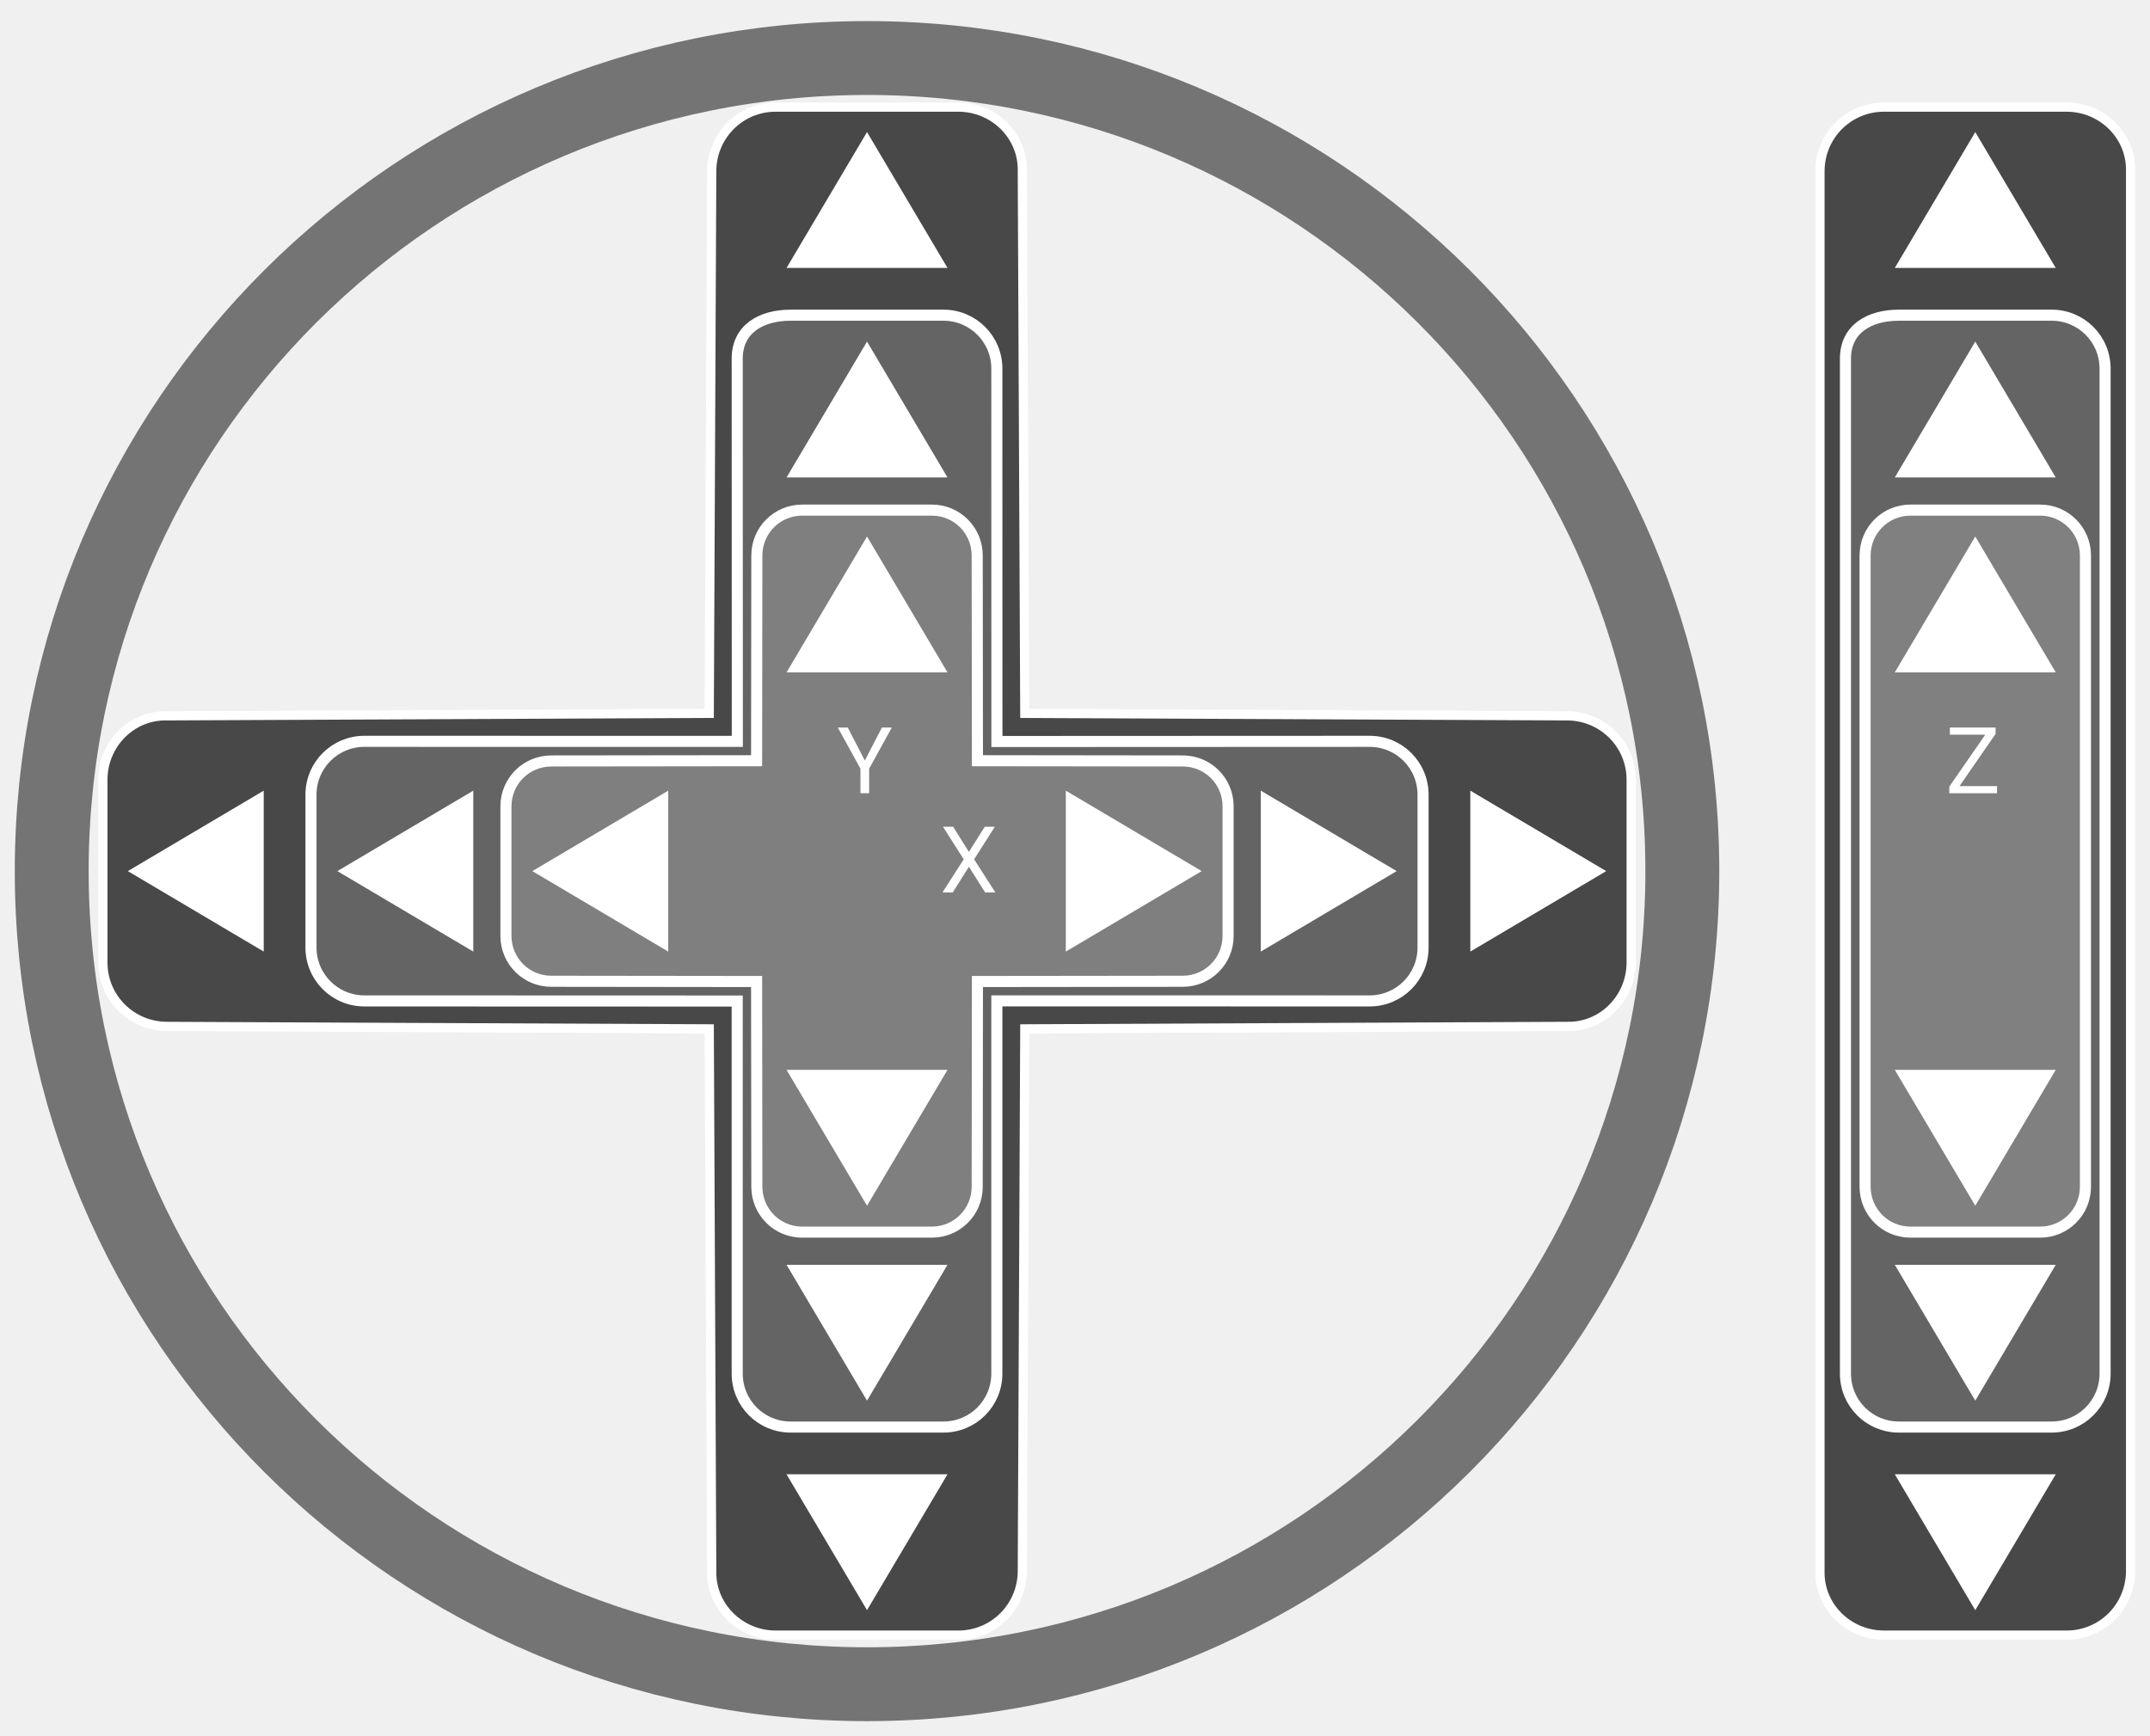
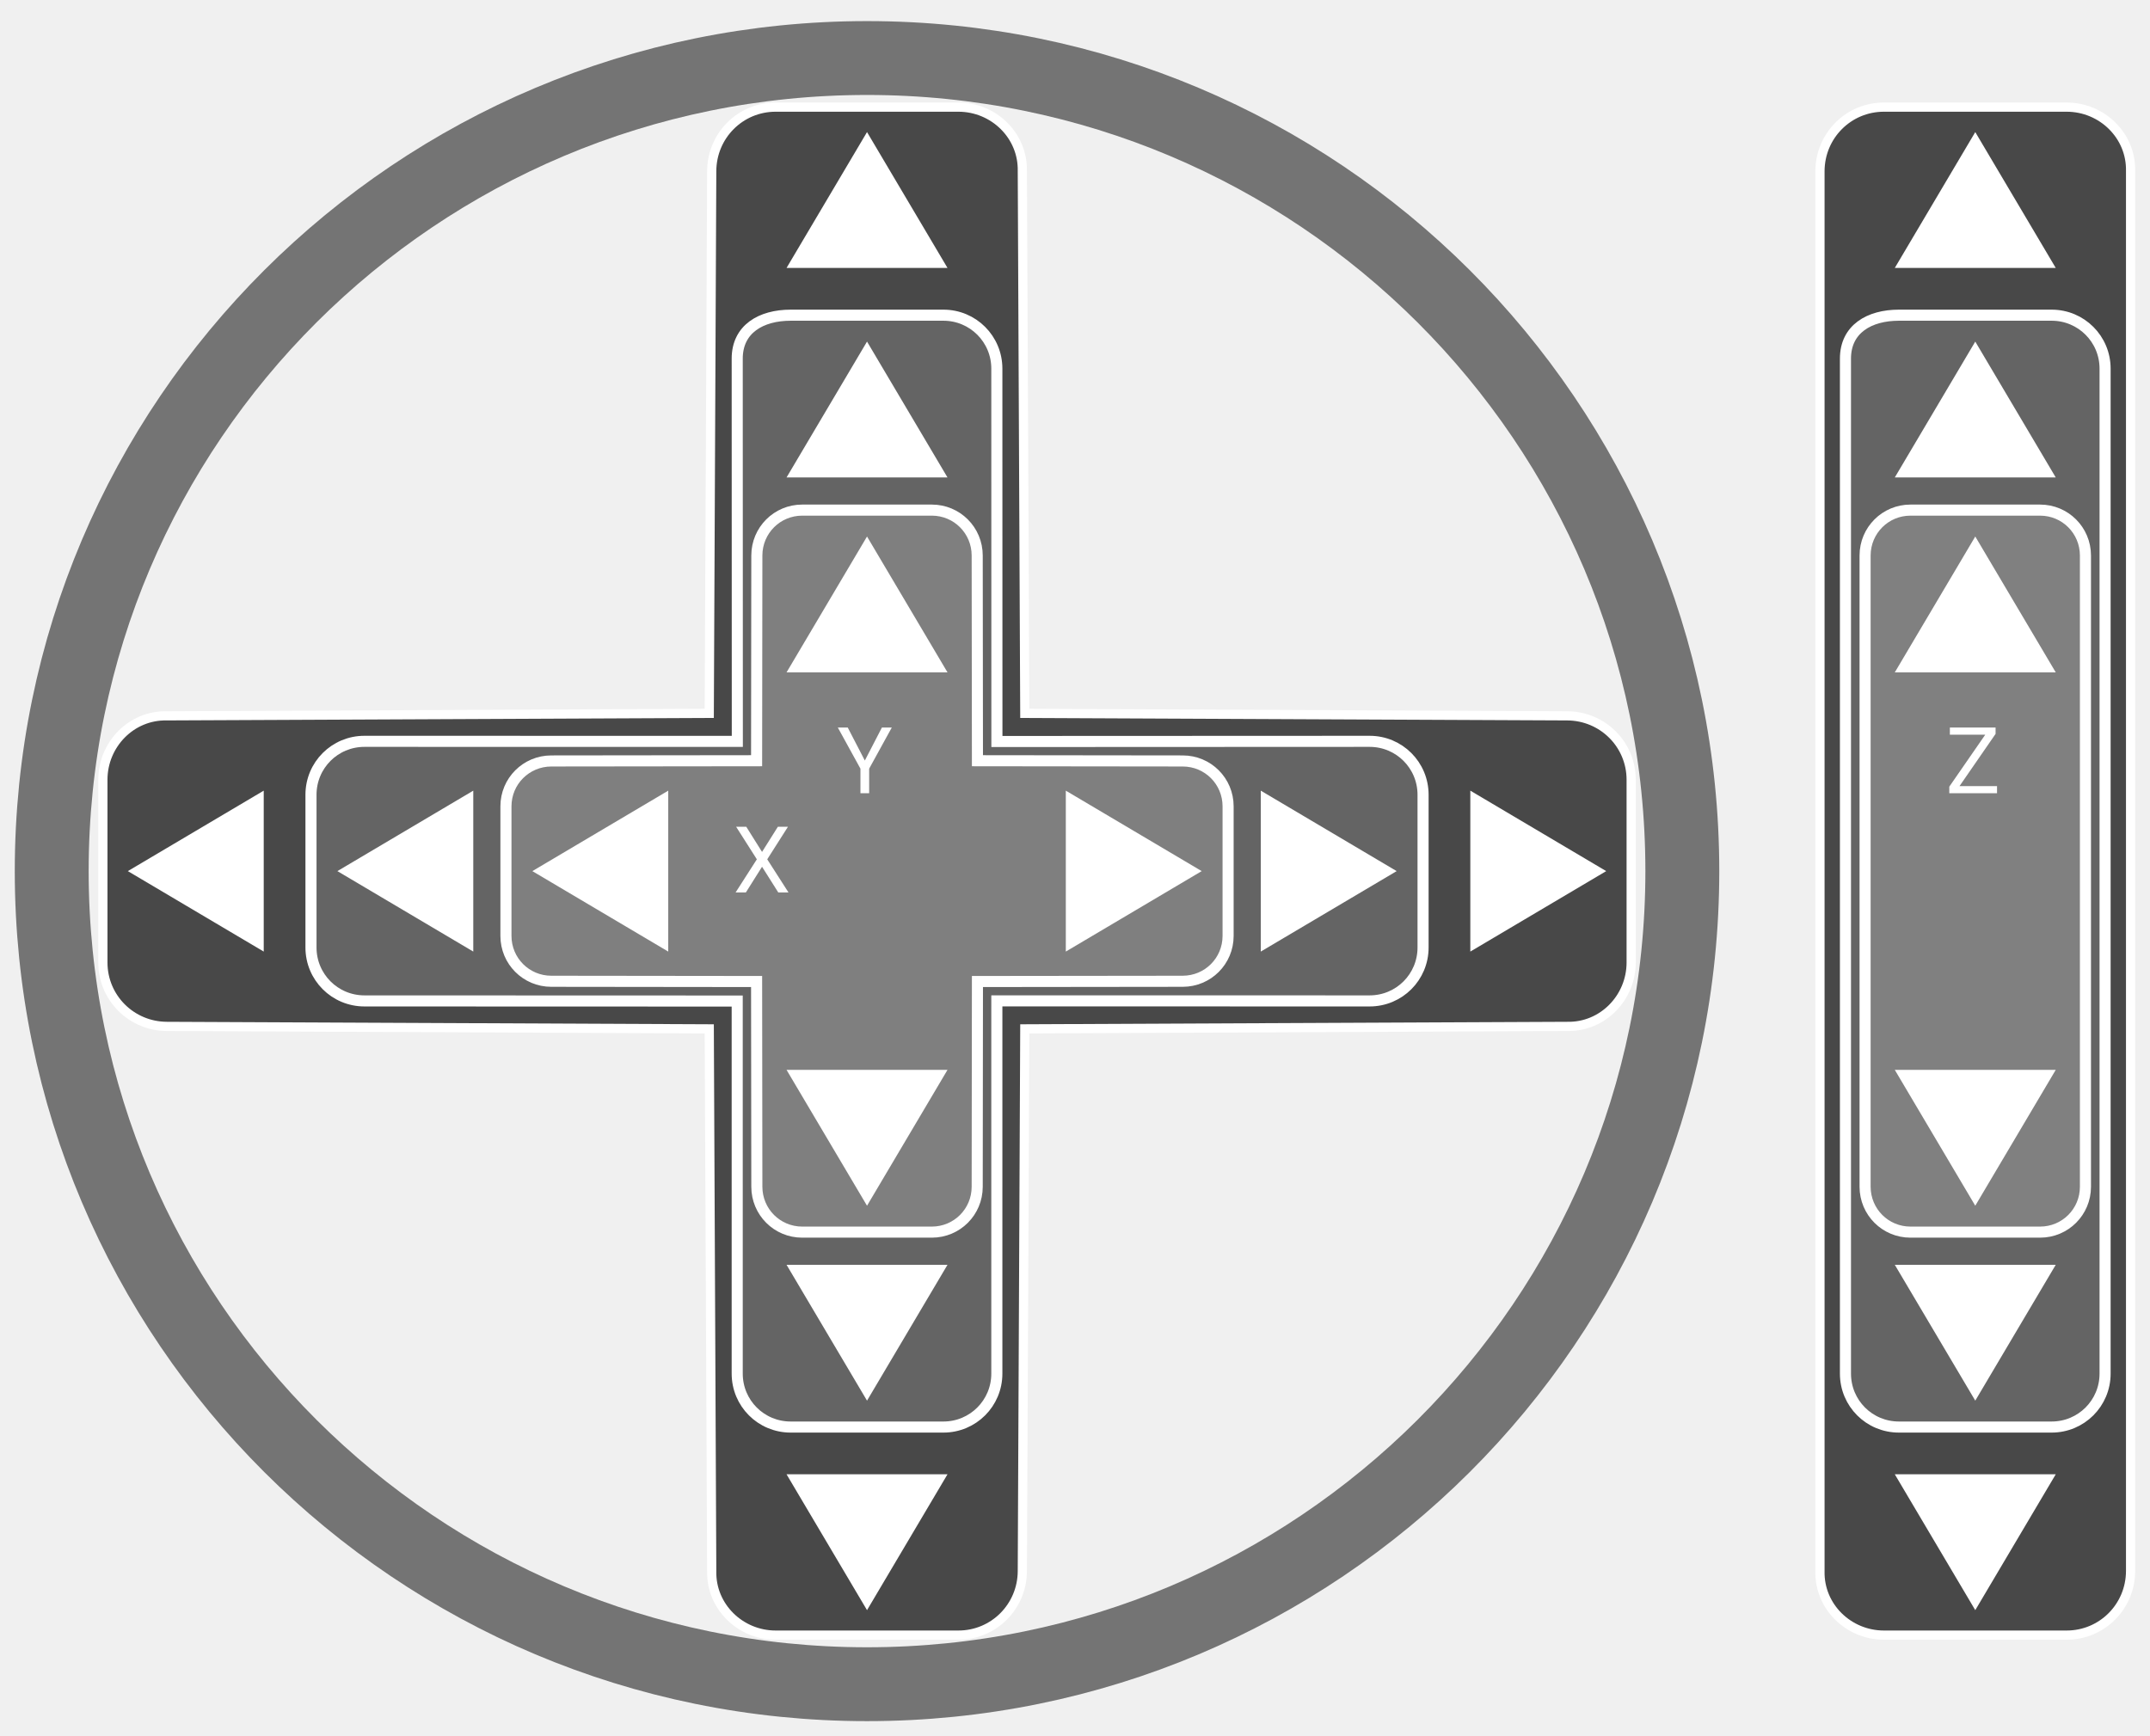
<svg xmlns="http://www.w3.org/2000/svg" width="582" height="470" viewBox="0 0 582 470" id="svg2" version="1.1">
  <defs id="defs4" />
  <g id="layer1" transform="translate(10.23227,-99.0061)">
    <ellipse style="opacity:1;fill:none;fill-opacity:1;fill-rule:evenodd;stroke:#363636;stroke-width:20;stroke-miterlimit:4;stroke-dasharray:none;stroke-dashoffset:0;stroke-opacity:0.665" id="path4136" cx="224.469" cy="334.862" rx="220.701" ry="220.144" />
    <path id="rect4353" style="opacity:1;fill:#484848;fill-opacity:1;fill-rule:evenodd;stroke:#ffffff;stroke-width:2.488;stroke-miterlimit:4;stroke-dasharray:none;stroke-dashoffset:0;stroke-opacity:1" d="m 266.51,524.403 c -0.044,9.59 -7.721,17.311 -17.311,17.311 l -49.459,0 c -9.59,0 -17.523,-7.723 -17.311,-17.311 l -0.669,-146.832 -146.832,-0.669 c -9.59,-0.044 -17.311,-7.721 -17.311,-17.311 l 0,-49.459 c 0,-9.59 7.723,-17.523 17.311,-17.311 l 146.832,-0.669 0.669,-146.832 c 0.044,-9.59 7.721,-17.311 17.311,-17.311 l 49.459,0 c 9.59,0 17.523,7.723 17.311,17.311 l 0.669,146.832 146.832,0.669 c 9.59,0.044 17.311,7.721 17.311,17.311 l 0,49.459 c 0,9.59 -7.723,17.523 -17.311,17.311 l -146.832,0.669 z" />
-     <path id="controllerXm100" d="m 61.159,313.076 0,43.571 -36.786,-21.786 z" style="fill:#ffffff;fill-opacity:1;fill-rule:evenodd;stroke:none;stroke-width:1px;stroke-linecap:butt;stroke-linejoin:miter;stroke-opacity:1" />
-     <path style="fill:#ffffff;fill-opacity:1;fill-rule:evenodd;stroke:none;stroke-width:1px;stroke-linecap:butt;stroke-linejoin:miter;stroke-opacity:1" d="m 387.779,313.076 0,43.571 36.786,-21.786 z" id="controllerXp100" />
+     <path id="controllerXp100" d="m 61.159,313.076 0,43.571 -36.786,-21.786 z" style="fill:#ffffff;fill-opacity:1;fill-rule:evenodd;stroke:none;stroke-width:1px;stroke-linecap:butt;stroke-linejoin:miter;stroke-opacity:1" />
+     <path style="fill:#ffffff;fill-opacity:1;fill-rule:evenodd;stroke:none;stroke-width:1px;stroke-linecap:butt;stroke-linejoin:miter;stroke-opacity:1" d="m 387.779,313.076 0,43.571 36.786,-21.786 z" id="controllerXm100" />
    <path id="controllerYp100" d="m 202.683,171.552 43.571,0 -21.786,-36.786 z" style="fill:#ffffff;fill-opacity:1;fill-rule:evenodd;stroke:none;stroke-width:1px;stroke-linecap:butt;stroke-linejoin:miter;stroke-opacity:1" />
    <path style="fill:#ffffff;fill-opacity:1;fill-rule:evenodd;stroke:none;stroke-width:1px;stroke-linecap:butt;stroke-linejoin:miter;stroke-opacity:1" d="m 202.683,498.172 43.571,0 -21.786,36.786 z" id="controllerYm100" />
    <path id="rect4341" style="opacity:1;fill:#646464;fill-opacity:1;fill-rule:evenodd;stroke:#ffffff;stroke-width:3;stroke-miterlimit:4;stroke-dasharray:none;stroke-dashoffset:0;stroke-opacity:1" d="m 360.518,299.722 c 8.016,0 14.47,6.453 14.47,14.47 l 0,41.342 c 0,8.016 -6.453,14.47 -14.47,14.47 l -100.906,-0.014 -0.002,100.922 c -1.6e-4,8.016 -6.453,14.47 -14.47,14.47 l -41.342,0 c -8.016,0 -14.47,-6.453 -14.47,-14.47 l -0.002,-100.874 -100.906,-0.034 c -8.016,-0.003 -14.47,-6.453 -14.47,-14.47 l 0,-41.342 c 0,-8.016 6.453,-14.471 14.47,-14.47 l 100.938,0.014 -0.029,-103.637 c 0,-8.016 6.453,-11.755 14.47,-11.755 l 41.342,0 c 8.016,0 14.468,6.453 14.47,14.47 l 0.018,100.953 z" />
    <path id="controllerYm10" d="m 202.683,441.448 43.571,0 -21.786,36.786 z" style="fill:#ffffff;fill-opacity:1;fill-rule:evenodd;stroke:none;stroke-width:1px;stroke-linecap:butt;stroke-linejoin:miter;stroke-opacity:1" />
-     <path id="controllerXp10" d="m 331.055,313.076 0,43.571 36.786,-21.786 z" style="fill:#ffffff;fill-opacity:1;fill-rule:evenodd;stroke:none;stroke-width:1px;stroke-linecap:butt;stroke-linejoin:miter;stroke-opacity:1" />
+     <path id="controllerXm10" d="m 331.055,313.076 0,43.571 36.786,-21.786 z" style="fill:#ffffff;fill-opacity:1;fill-rule:evenodd;stroke:none;stroke-width:1px;stroke-linecap:butt;stroke-linejoin:miter;stroke-opacity:1" />
    <path style="fill:#ffffff;fill-opacity:1;fill-rule:evenodd;stroke:none;stroke-width:1px;stroke-linecap:butt;stroke-linejoin:miter;stroke-opacity:1" d="m 202.683,228.277 43.571,0 -21.786,-36.786 z" id="controllerYp10" />
-     <path style="fill:#ffffff;fill-opacity:1;fill-rule:evenodd;stroke:none;stroke-width:1px;stroke-linecap:butt;stroke-linejoin:miter;stroke-opacity:1" d="m 117.883,313.076 0,43.571 -36.786,-21.786 z" id="controllerXm10" />
+     <path style="fill:#ffffff;fill-opacity:1;fill-rule:evenodd;stroke:none;stroke-width:1px;stroke-linecap:butt;stroke-linejoin:miter;stroke-opacity:1" d="m 117.883,313.076 0,43.571 -36.786,-21.786 z" id="controllerXp10" />
    <path d="m 566.51,524.403 c -0.044,9.59 -7.721,17.311 -17.311,17.311 l -49.459,0 c -9.59,0 -17.523,-7.723 -17.311,-17.311 l 0,-379.082 c 0.044,-9.59 7.721,-17.311 17.311,-17.311 l 49.459,0 c 9.59,0 17.523,7.723 17.311,17.311 z" style="opacity:1;fill:#484848;fill-opacity:1;fill-rule:evenodd;stroke:#ffffff;stroke-width:2.488;stroke-miterlimit:4;stroke-dasharray:none;stroke-dashoffset:0;stroke-opacity:1" id="path4489" />
    <path style="fill:#ffffff;fill-opacity:1;fill-rule:evenodd;stroke:none;stroke-width:1px;stroke-linecap:butt;stroke-linejoin:miter;stroke-opacity:1" d="m 502.683,171.552 43.571,0 -21.786,-36.786 z" id="controllerZp100" />
    <path id="controllerZm100" d="m 502.683,498.172 43.571,0 -21.786,36.786 z" style="fill:#ffffff;fill-opacity:1;fill-rule:evenodd;stroke:none;stroke-width:1px;stroke-linecap:butt;stroke-linejoin:miter;stroke-opacity:1" />
    <path d="m 559.61,470.911 c -1.6e-4,8.016 -6.453,14.47 -14.47,14.47 l -41.342,0 c -8.016,0 -14.47,-6.453 -14.47,-14.47 l 1.5e-4,-274.812 c 0,-8.016 6.453,-11.755 14.47,-11.755 l 41.342,0 c 8.016,0 14.468,6.453 14.47,14.47 z" style="opacity:1;fill:#646464;fill-opacity:1;fill-rule:evenodd;stroke:#ffffff;stroke-width:3;stroke-miterlimit:4;stroke-dasharray:none;stroke-dashoffset:0;stroke-opacity:1" id="path4501" />
    <path style="fill:#ffffff;fill-opacity:1;fill-rule:evenodd;stroke:none;stroke-width:1px;stroke-linecap:butt;stroke-linejoin:miter;stroke-opacity:1" d="m 502.683,441.448 43.571,0 -21.786,36.786 z" id="controllerZm10" />
    <path id="controllerZp10" d="m 502.683,228.277 43.571,0 -21.786,-36.786 z" style="fill:#ffffff;fill-opacity:1;fill-rule:evenodd;stroke:none;stroke-width:1px;stroke-linecap:butt;stroke-linejoin:miter;stroke-opacity:1" />
    <path id="rect4357" style="opacity:1;fill:#808080;fill-opacity:0.967;fill-rule:evenodd;stroke:#ffffff;stroke-width:3;stroke-miterlimit:4;stroke-dasharray:none;stroke-dashoffset:0;stroke-opacity:1" d="m 254.293,420.324 c 0,6.803 -5.477,12.281 -12.281,12.281 l -35.087,0 c -6.803,0 -12.272,-5.477 -12.281,-12.281 l -0.066,-55.572 -55.572,-0.066 c -6.803,0 -12.281,-5.477 -12.281,-12.281 l 0,-35.087 c 0,-6.803 5.477,-12.273 12.281,-12.281 l 55.572,-0.066 0.066,-55.572 c 0.008,-6.803 5.477,-12.281 12.281,-12.281 l 35.087,0 c 6.803,0 12.272,5.477 12.281,12.281 l 0.066,55.572 55.572,0.066 c 6.803,0 12.281,5.477 12.281,12.281 l 0,35.087 c 0,6.803 -5.477,12.273 -12.281,12.281 l -55.572,0.066 z" />
-     <path style="fill:#ffffff;fill-opacity:1;fill-rule:evenodd;stroke:none;stroke-width:1px;stroke-linecap:butt;stroke-linejoin:miter;stroke-opacity:1" d="m 278.279,313.076 0,43.571 36.786,-21.786 z" id="controllerXp1" />
+     <path style="fill:#ffffff;fill-opacity:1;fill-rule:evenodd;stroke:none;stroke-width:1px;stroke-linecap:butt;stroke-linejoin:miter;stroke-opacity:1" d="m 278.279,313.076 0,43.571 36.786,-21.786 z" id="controllerXm1" />
    <path id="controllerYp1" d="m 202.683,281.052 43.571,0 -21.786,-36.786 z" style="fill:#ffffff;fill-opacity:1;fill-rule:evenodd;stroke:none;stroke-width:1px;stroke-linecap:butt;stroke-linejoin:miter;stroke-opacity:1" />
-     <path id="controllerXm1" d="m 170.659,313.076 0,43.571 -36.786,-21.786 z" style="fill:#ffffff;fill-opacity:1;fill-rule:evenodd;stroke:none;stroke-width:1px;stroke-linecap:butt;stroke-linejoin:miter;stroke-opacity:1" />
+     <path id="controllerXp1" d="m 170.659,313.076 0,43.571 -36.786,-21.786 z" style="fill:#ffffff;fill-opacity:1;fill-rule:evenodd;stroke:none;stroke-width:1px;stroke-linecap:butt;stroke-linejoin:miter;stroke-opacity:1" />
    <path style="fill:#ffffff;fill-opacity:1;fill-rule:evenodd;stroke:none;stroke-width:1px;stroke-linecap:butt;stroke-linejoin:miter;stroke-opacity:1" d="m 202.683,388.672 43.571,0 -21.786,36.786 z" id="controllerYm1" />
-     <text xml:space="preserve" style="font-style:normal;font-variant:normal;font-weight:normal;font-stretch:normal;font-size:25px;line-height:110%;font-family:Roboto;-inkscape-font-specification:'Roboto, Normal';text-align:start;letter-spacing:0px;word-spacing:0px;writing-mode:lr-tb;text-anchor:start;fill:#ffffff;fill-opacity:1;stroke:none;stroke-width:1px;stroke-linecap:butt;stroke-linejoin:miter;stroke-opacity:1" x="244.191" y="340.635" id="text4523">
-       <tspan id="tspan4525" x="244.191" y="340.635">X</tspan>
+     <text xml:space="preserve" style="font-style:normal;font-variant:normal;font-weight:normal;font-stretch:normal;font-size:25px;line-height:110%;font-family:Roboto;-inkscape-font-specification:'Roboto, Normal';text-align:start;letter-spacing:0px;word-spacing:0px;writing-mode:lr-tb;text-anchor:start;fill:#ffffff;fill-opacity:1;stroke:none;stroke-width:1px;stroke-linecap:butt;stroke-linejoin:miter;stroke-opacity:1" x="188.191" y="340.635" id="text4523">
+       <tspan id="tspan4525" x="188.191" y="340.635">X</tspan>
    </text>
    <text xml:space="preserve" style="font-style:normal;font-variant:normal;font-weight:normal;font-stretch:normal;font-size:25px;line-height:110%;font-family:Roboto;-inkscape-font-specification:'Roboto, Normal';text-align:start;letter-spacing:0px;word-spacing:0px;writing-mode:lr-tb;text-anchor:start;fill:#ffffff;fill-opacity:1;stroke:none;stroke-width:1px;stroke-linecap:butt;stroke-linejoin:miter;stroke-opacity:1" x="216.375" y="313.763" id="text4527">
      <tspan id="tspan4529" x="216.375" y="313.763">Y</tspan>
    </text>
    <path d="m 554.293,420.324 c 0,6.803 -5.477,12.281 -12.281,12.281 l -35.087,0 c -6.803,0 -12.272,-5.477 -12.281,-12.281 l -10e-6,-170.924 c 0.008,-6.803 5.477,-12.281 12.281,-12.281 l 35.087,0 c 6.803,0 12.272,5.477 12.281,12.281 z" style="opacity:1;fill:#808080;fill-opacity:1;fill-rule:evenodd;stroke:#ffffff;stroke-width:3;stroke-miterlimit:4;stroke-dasharray:none;stroke-dashoffset:0;stroke-opacity:1" id="path4513" />
    <path style="fill:#ffffff;fill-opacity:1;fill-rule:evenodd;stroke:none;stroke-width:1px;stroke-linecap:butt;stroke-linejoin:miter;stroke-opacity:1" d="m 502.683,281.052 43.571,0 -21.786,-36.786 z" id="controllerZp1" />
    <path id="controllerZm1" d="m 502.683,388.672 43.571,0 -21.786,36.786 z" style="fill:#ffffff;fill-opacity:1;fill-rule:evenodd;stroke:none;stroke-width:1px;stroke-linecap:butt;stroke-linejoin:miter;stroke-opacity:1" />
    <text id="text4556" y="313.763" x="516.375" style="font-style:normal;font-variant:normal;font-weight:normal;font-stretch:normal;font-size:25px;line-height:110%;font-family:Roboto;-inkscape-font-specification:'Roboto, Normal';text-align:start;letter-spacing:0px;word-spacing:0px;writing-mode:lr-tb;text-anchor:start;fill:#ffffff;fill-opacity:1;stroke:none;stroke-width:1px;stroke-linecap:butt;stroke-linejoin:miter;stroke-opacity:1" xml:space="preserve">
      <tspan y="313.763" x="516.375" id="tspan4558">Z</tspan>
    </text>
  </g>
</svg>
